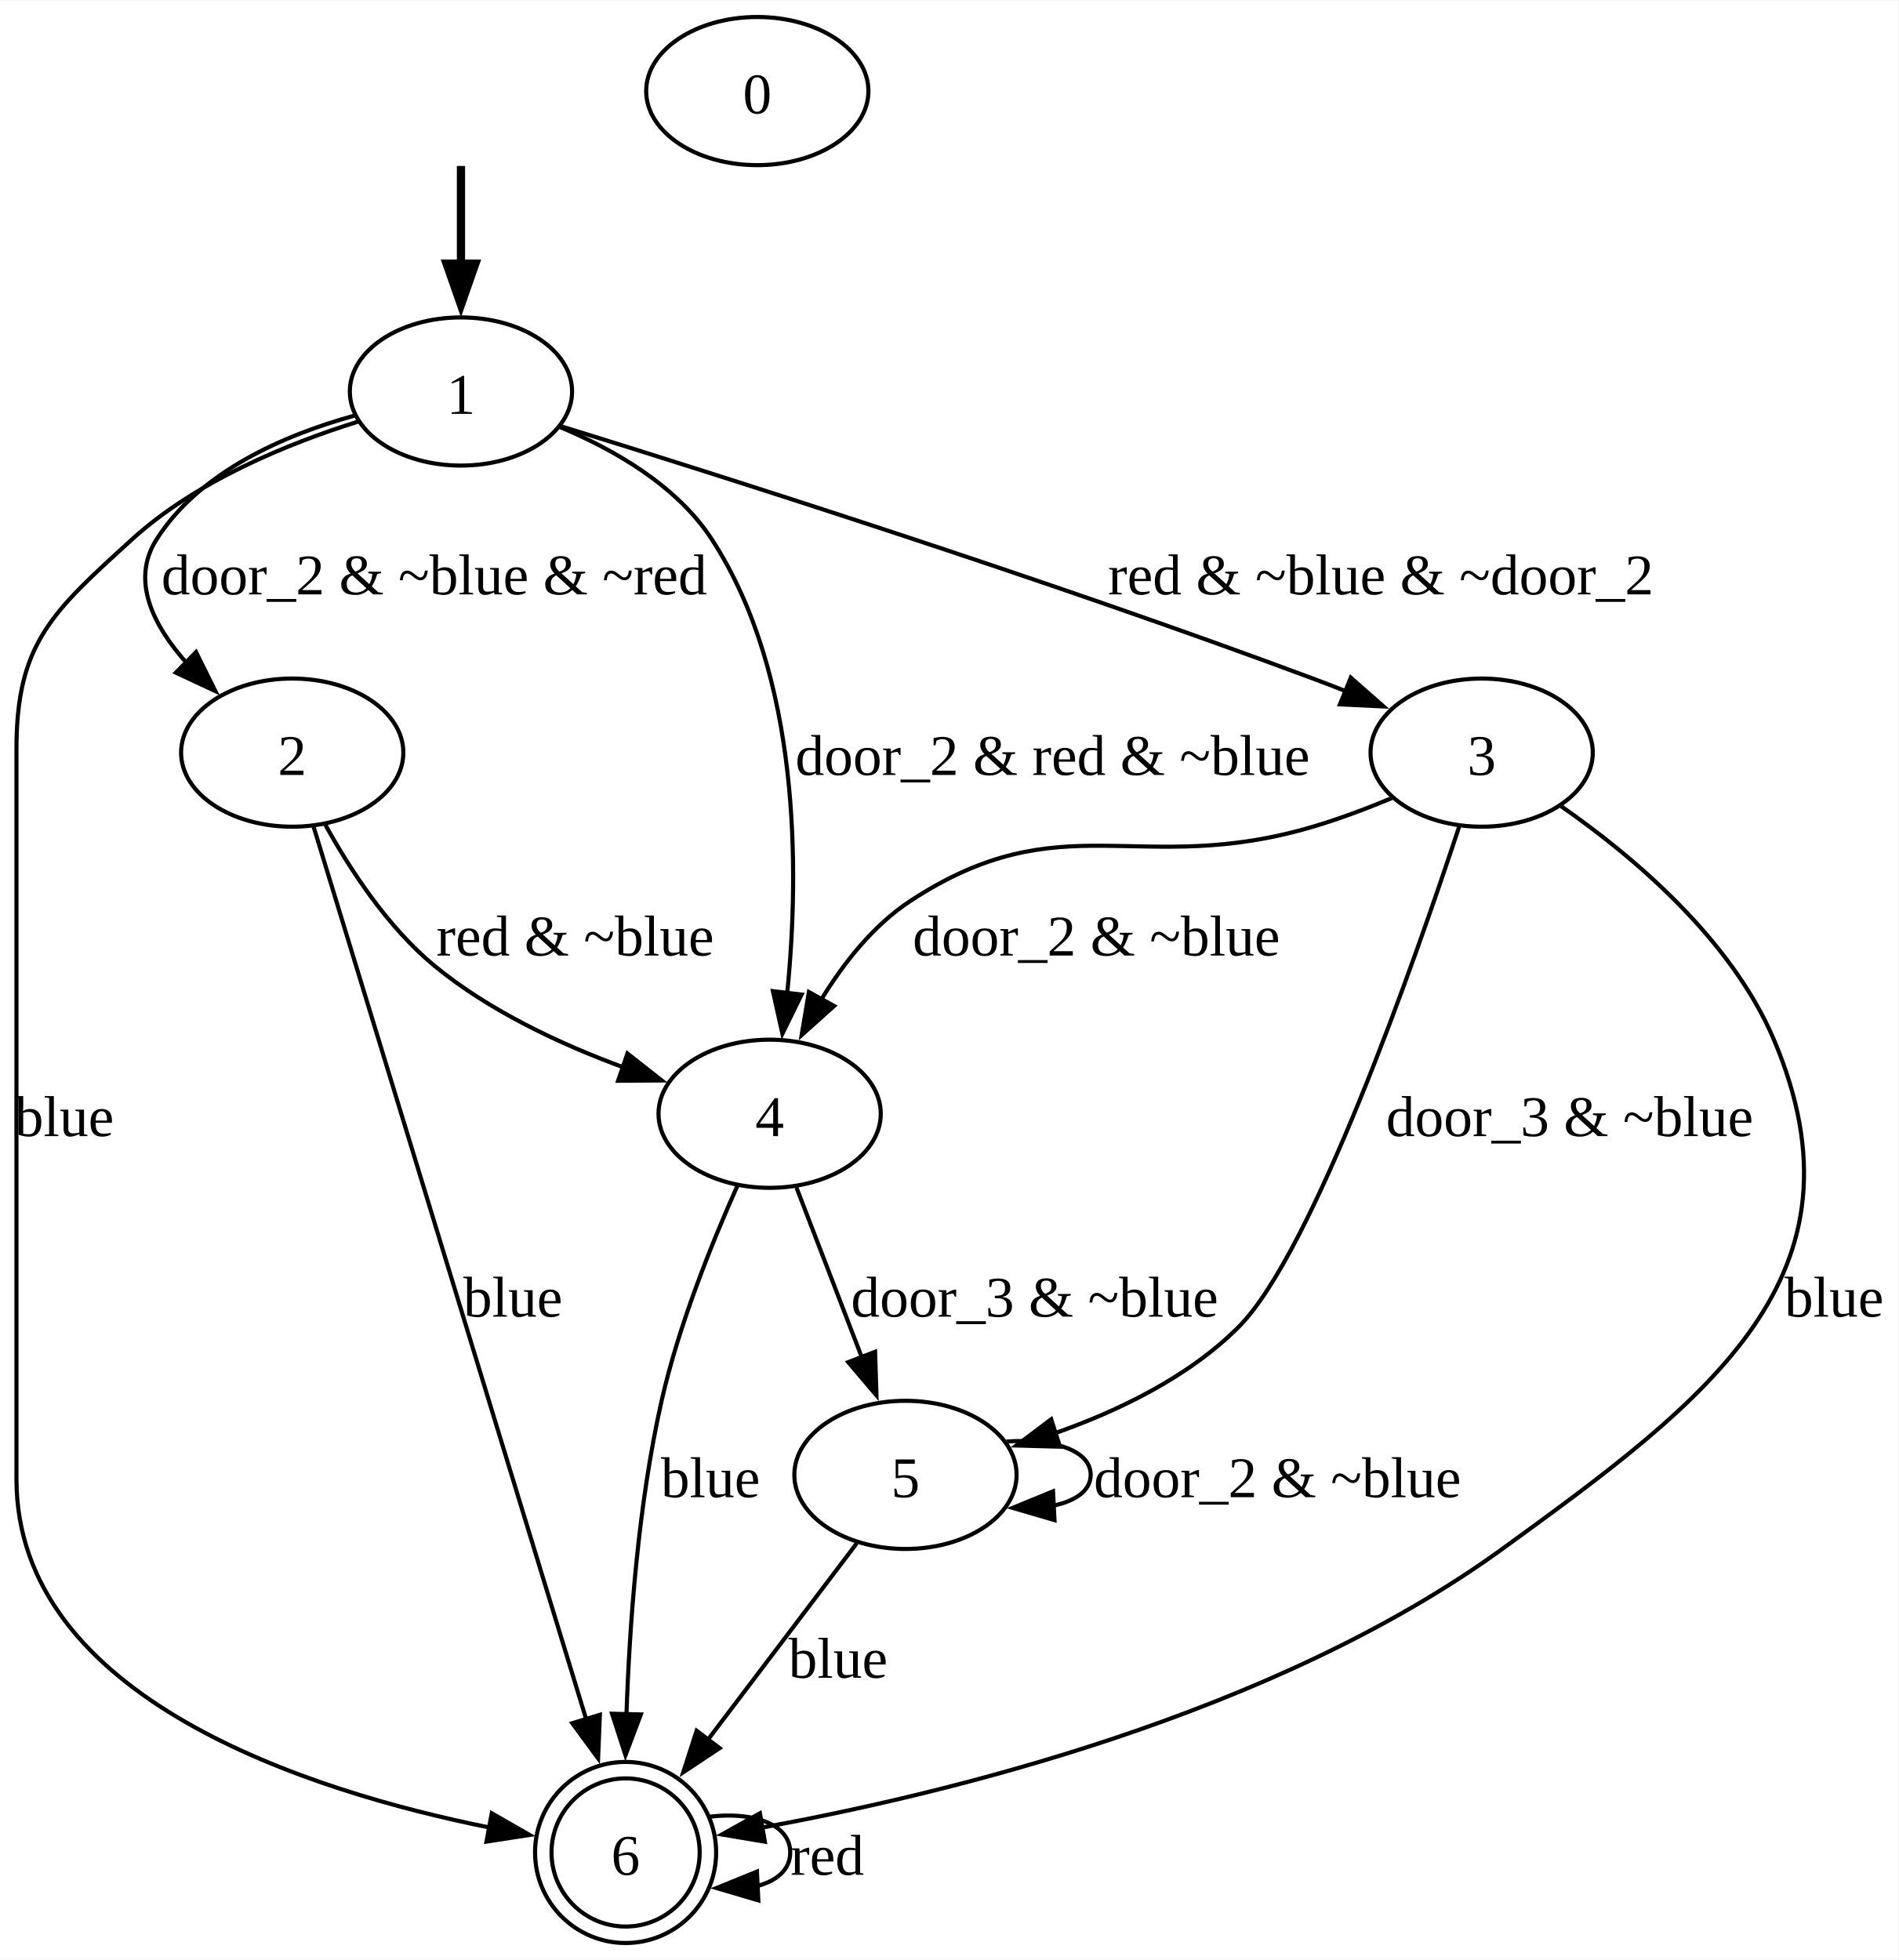
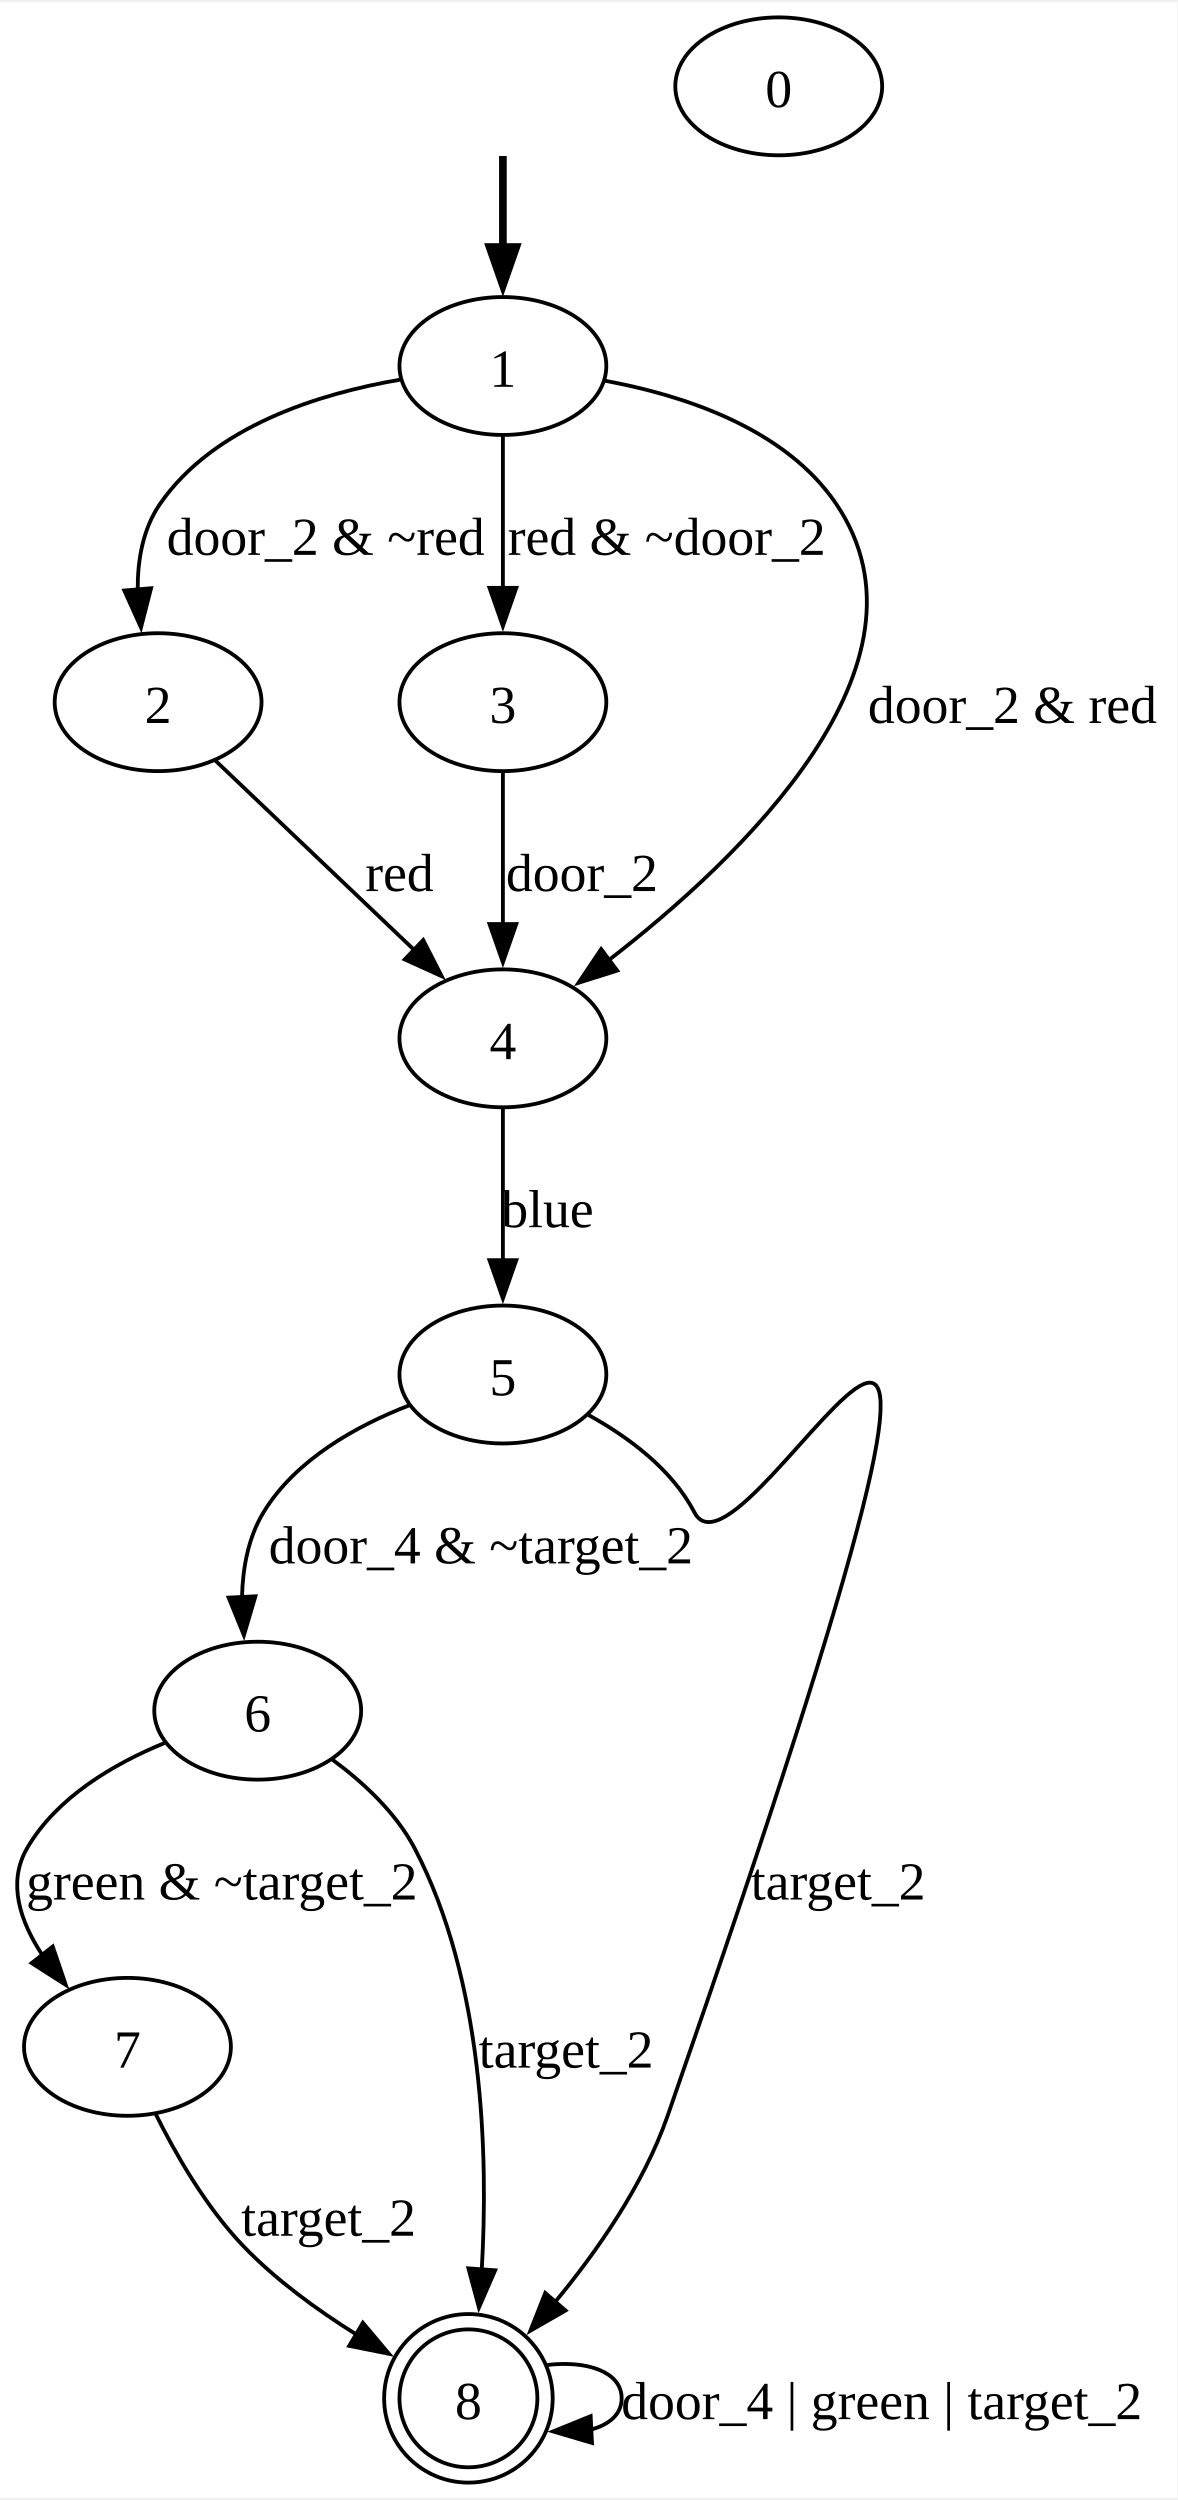
- <svg xmlns="http://www.w3.org/2000/svg" width="461pt" height="476pt" viewBox="0.00 0.00 461.25 476.00">
-   <g id="graph0" class="graph" transform="scale(1 1) rotate(0) translate(4 472)">
-     <polygon fill="white" stroke="none" points="-4,4 -4,-472 457.25,-472 457.25,4 -4,4" />
+ <svg xmlns="http://www.w3.org/2000/svg" width="307pt" height="652pt" viewBox="0.00 0.00 307.27 651.50">
+   <g id="graph0" class="graph" transform="scale(1 1) rotate(0) translate(4 647.5)">
+     <polygon fill="white" stroke="none" points="-4,4 -4,-647.5 303.27,-647.5 303.27,4 -4,4" />
    <g id="node1" class="node">
</g>
    <g id="node3" class="node">
-       <ellipse fill="none" stroke="black" cx="108" cy="-377" rx="27" ry="18" />
-       <text text-anchor="middle" x="108" y="-371.57" font-family="Times New Roman,serif" font-size="14.00">1</text>
+       <ellipse fill="none" stroke="black" cx="127.27" cy="-552.5" rx="27" ry="18" />
+       <text text-anchor="middle" x="127.27" y="-547.08" font-family="Times New Roman,serif" font-size="14.00">1</text>
    </g>
    <g id="edge1" class="edge">
-       <path fill="none" stroke="black" stroke-width="2" d="M108,-431.81C108,-424.23 108,-415.1 108,-406.54" />
-       <polygon fill="black" stroke="black" stroke-width="2" points="111.5,-408.06 108,-398.06 104.5,-408.06 111.5,-408.06" />
+       <path fill="none" stroke="black" stroke-width="2" d="M127.27,-607.31C127.27,-599.73 127.27,-590.6 127.27,-582.04" />
+       <polygon fill="black" stroke="black" stroke-width="2" points="130.77,-583.56 127.27,-573.56 123.77,-583.56 130.77,-583.56" />
    </g>
    <g id="node2" class="node">
-       <ellipse fill="none" stroke="black" cx="180" cy="-450" rx="27" ry="18" />
-       <text text-anchor="middle" x="180" y="-444.57" font-family="Times New Roman,serif" font-size="14.00">0</text>
+       <ellipse fill="none" stroke="black" cx="199.27" cy="-625.5" rx="27" ry="18" />
+       <text text-anchor="middle" x="199.27" y="-620.08" font-family="Times New Roman,serif" font-size="14.00">0</text>
    </g>
    <g id="node4" class="node">
-       <ellipse fill="none" stroke="black" cx="67" cy="-289.25" rx="27" ry="18" />
-       <text text-anchor="middle" x="67" y="-283.82" font-family="Times New Roman,serif" font-size="14.00">2</text>
+       <ellipse fill="none" stroke="black" cx="37.27" cy="-464.75" rx="27" ry="18" />
+       <text text-anchor="middle" x="37.27" y="-459.32" font-family="Times New Roman,serif" font-size="14.00">2</text>
+     </g>
+     <g id="edge12" class="edge">
+       <path fill="none" stroke="black" d="M100.41,-548.92C79.52,-545.35 51.79,-536.82 37.77,-516.5 33.32,-510.05 31.9,-501.95 31.95,-494.13" />
+       <polygon fill="black" stroke="black" points="35.43,-494.49 32.8,-484.23 28.45,-493.89 35.43,-494.49" />
+       <text text-anchor="middle" x="81.02" y="-503.2" font-family="Times New Roman,serif" font-size="14.00">door_2 &amp; ~red</text>
+     </g>
+     <g id="node5" class="node">
+       <ellipse fill="none" stroke="black" cx="127.27" cy="-464.75" rx="27" ry="18" />
+       <text text-anchor="middle" x="127.27" y="-459.32" font-family="Times New Roman,serif" font-size="14.00">3</text>
+     </g>
+     <g id="edge4" class="edge">
+       <path fill="none" stroke="black" d="M127.27,-534.15C127.27,-522.76 127.27,-507.59 127.27,-494.43" />
+       <polygon fill="black" stroke="black" points="130.77,-494.59 127.27,-484.59 123.77,-494.59 130.77,-494.59" />
+       <text text-anchor="middle" x="170.02" y="-503.2" font-family="Times New Roman,serif" font-size="14.00">red &amp; ~door_2</text>
+     </g>
+     <g id="node6" class="node">
+       <ellipse fill="none" stroke="black" cx="127.27" cy="-377" rx="27" ry="18" />
+       <text text-anchor="middle" x="127.27" y="-371.57" font-family="Times New Roman,serif" font-size="14.00">4</text>
+     </g>
+     <g id="edge6" class="edge">
+       <path fill="none" stroke="black" d="M153.87,-548.65C174.18,-544.93 200.87,-536.33 214.27,-516.5 242.51,-474.71 189.67,-424.23 154.68,-397.24" />
+       <polygon fill="black" stroke="black" points="157.11,-394.69 147.01,-391.5 152.92,-400.29 157.11,-394.69" />
+       <text text-anchor="middle" x="260.27" y="-459.32" font-family="Times New Roman,serif" font-size="14.00">door_2 &amp; red</text>
    </g>
    <g id="edge7" class="edge">
-       <path fill="none" stroke="black" d="M82.01,-371.11C65.18,-366.45 44.49,-357.57 34,-341 27.71,-331.07 33.21,-320.14 41.4,-310.97" />
-       <polygon fill="black" stroke="black" points="43.63,-313.68 48.33,-304.19 38.73,-308.68 43.63,-313.68" />
-       <text text-anchor="middle" x="101.5" y="-327.7" font-family="Times New Roman,serif" font-size="14.00">door_2 &amp; ~blue &amp; ~red</text>
+       <path fill="none" stroke="black" d="M52.13,-449.59C66.33,-436.06 87.94,-415.47 104.35,-399.84" />
+       <polygon fill="black" stroke="black" points="106.47,-402.66 111.29,-393.22 101.64,-397.59 106.47,-402.66" />
+       <text text-anchor="middle" x="100.27" y="-415.45" font-family="Times New Roman,serif" font-size="14.00">red</text>
    </g>
-     <g id="node5" class="node">
-       <ellipse fill="none" stroke="black" cx="356" cy="-289.25" rx="27" ry="18" />
-       <text text-anchor="middle" x="356" y="-283.82" font-family="Times New Roman,serif" font-size="14.00">3</text>
+     <g id="edge5" class="edge">
+       <path fill="none" stroke="black" d="M127.27,-446.4C127.27,-435.01 127.27,-419.84 127.27,-406.68" />
+       <polygon fill="black" stroke="black" points="130.77,-406.84 127.27,-396.84 123.77,-406.84 130.77,-406.84" />
+       <text text-anchor="middle" x="147.9" y="-415.45" font-family="Times New Roman,serif" font-size="14.00">door_2</text>
+     </g>
+     <g id="node7" class="node">
+       <ellipse fill="none" stroke="black" cx="127.27" cy="-289.25" rx="27" ry="18" />
+       <text text-anchor="middle" x="127.27" y="-283.82" font-family="Times New Roman,serif" font-size="14.00">5</text>
+     </g>
+     <g id="edge11" class="edge">
+       <path fill="none" stroke="black" d="M127.27,-358.65C127.27,-347.26 127.27,-332.09 127.27,-318.93" />
+       <polygon fill="black" stroke="black" points="130.77,-319.09 127.27,-309.09 123.77,-319.09 130.77,-319.09" />
+       <text text-anchor="middle" x="138.9" y="-327.7" font-family="Times New Roman,serif" font-size="14.00">blue</text>
+     </g>
+     <g id="node8" class="node">
+       <ellipse fill="none" stroke="black" cx="63.27" cy="-201.5" rx="27" ry="18" />
+       <text text-anchor="middle" x="63.27" y="-196.07" font-family="Times New Roman,serif" font-size="14.00">6</text>
+     </g>
+     <g id="edge3" class="edge">
+       <path fill="none" stroke="black" d="M102.84,-281.21C89.14,-275.89 73.15,-267.08 64.77,-253.25 60.81,-246.72 59.36,-238.8 59.17,-231.17" />
+       <polygon fill="black" stroke="black" points="62.67,-231.35 59.67,-221.19 55.68,-231.01 62.67,-231.35" />
+       <text text-anchor="middle" x="121.52" y="-239.95" font-family="Times New Roman,serif" font-size="14.00">door_4 &amp; ~target_2</text>
+     </g>
+     <g id="node10" class="node">
+       <ellipse fill="none" stroke="black" cx="118.27" cy="-22" rx="18" ry="18" />
+       <ellipse fill="none" stroke="black" cx="118.27" cy="-22" rx="22" ry="22" />
+       <text text-anchor="middle" x="118.27" y="-16.57" font-family="Times New Roman,serif" font-size="14.00">8</text>
    </g>
    <g id="edge13" class="edge">
-       <path fill="none" stroke="black" d="M132.42,-368.52C171.34,-356.46 249.71,-331.59 315,-307.25 317.65,-306.26 320.39,-305.21 323.13,-304.12" />
-       <polygon fill="black" stroke="black" points="324.2,-307.47 332.16,-300.47 321.57,-300.98 324.2,-307.47" />
-       <text text-anchor="middle" x="331.5" y="-327.7" font-family="Times New Roman,serif" font-size="14.00">red &amp; ~blue &amp; ~door_2</text>
+       <path fill="none" stroke="black" d="M149.64,-278.66C160.04,-272.92 171.4,-264.53 177.27,-253.25 190.92,-227.04 283.55,-421.21 170.27,-95.75 164.01,-77.76 151.81,-60.31 140.79,-47" />
+       <polygon fill="black" stroke="black" points="143.62,-44.93 134.44,-39.65 138.33,-49.5 143.62,-44.93" />
+       <text text-anchor="middle" x="214.77" y="-152.2" font-family="Times New Roman,serif" font-size="14.00">target_2</text>
    </g>
-     <g id="node6" class="node">
-       <ellipse fill="none" stroke="black" cx="183" cy="-201.5" rx="27" ry="18" />
-       <text text-anchor="middle" x="183" y="-196.07" font-family="Times New Roman,serif" font-size="14.00">4</text>
+     <g id="node9" class="node">
+       <ellipse fill="none" stroke="black" cx="29.27" cy="-113.75" rx="27" ry="18" />
+       <text text-anchor="middle" x="29.27" y="-108.33" font-family="Times New Roman,serif" font-size="14.00">7</text>
    </g>
-     <g id="edge15" class="edge">
-       <path fill="none" stroke="black" d="M132.12,-368.33C145.25,-362.86 160.5,-354.11 169,-341 190.5,-307.85 190.25,-260.56 187.26,-230.71" />
-       <polygon fill="black" stroke="black" points="190.76,-230.46 186.1,-220.95 183.8,-231.29 190.76,-230.46" />
-       <text text-anchor="middle" x="251.75" y="-283.82" font-family="Times New Roman,serif" font-size="14.00">door_2 &amp; red &amp; ~blue</text>
+     <g id="edge2" class="edge">
+       <path fill="none" stroke="black" d="M38.94,-193.06C25.81,-187.67 10.74,-178.92 3.02,-165.5 -2.14,-156.53 1.26,-146.45 7.1,-137.65" />
+       <polygon fill="black" stroke="black" points="9.76,-139.94 13.18,-129.91 4.25,-135.61 9.76,-139.94" />
+       <text text-anchor="middle" x="53.9" y="-152.2" font-family="Times New Roman,serif" font-size="14.00">green &amp; ~target_2</text>
    </g>
-     <g id="node8" class="node">
-       <ellipse fill="none" stroke="black" cx="148" cy="-22" rx="18" ry="18" />
-       <ellipse fill="none" stroke="black" cx="148" cy="-22" rx="22" ry="22" />
-       <text text-anchor="middle" x="148" y="-16.57" font-family="Times New Roman,serif" font-size="14.00">6</text>
-     </g>
-     <g id="edge4" class="edge">
-       <path fill="none" stroke="black" d="M82.9,-369.65C65.82,-364.3 43.57,-355.2 28,-341 8.97,-323.64 0,-316.01 0,-290.25 0,-290.25 0,-290.25 0,-112.75 0,-59.35 71.32,-36.84 114.94,-28.06" />
-       <polygon fill="black" stroke="black" points="115.48,-31.52 124.67,-26.26 114.2,-24.64 115.48,-31.52" />
-       <text text-anchor="middle" x="11.62" y="-196.07" font-family="Times New Roman,serif" font-size="14.00">blue</text>
+     <g id="edge8" class="edge">
+       <path fill="none" stroke="black" d="M82.56,-188.87C90.66,-182.93 99.33,-174.96 104.27,-165.5 122.24,-131.06 123.49,-85.58 121.74,-55.36" />
+       <polygon fill="black" stroke="black" points="125.25,-55.42 121.02,-45.7 118.27,-55.93 125.25,-55.42" />
+       <text text-anchor="middle" x="143.77" y="-108.33" font-family="Times New Roman,serif" font-size="14.00">target_2</text>
    </g>
    <g id="edge9" class="edge">
-       <path fill="none" stroke="black" d="M75,-271.81C81.02,-260.87 90.16,-246.86 101.5,-237.5 114.88,-226.46 132.27,-218.36 147.55,-212.75" />
-       <polygon fill="black" stroke="black" points="148.45,-216.14 156.78,-209.59 146.18,-209.52 148.45,-216.14" />
-       <text text-anchor="middle" x="135.75" y="-239.95" font-family="Times New Roman,serif" font-size="14.00">red &amp; ~blue</text>
-     </g>
-     <g id="edge6" class="edge">
-       <path fill="none" stroke="black" d="M72.19,-271.25C85.55,-227.5 121.28,-110.49 138.49,-54.16" />
-       <polygon fill="black" stroke="black" points="141.75,-55.45 141.32,-44.87 135.05,-53.41 141.75,-55.45" />
-       <text text-anchor="middle" x="120.62" y="-152.2" font-family="Times New Roman,serif" font-size="14.00">blue</text>
-     </g>
-     <g id="edge14" class="edge">
-       <path fill="none" stroke="black" d="M334.18,-278.2C328.07,-275.66 321.35,-273.13 315,-271.25 272.64,-258.72 254.21,-277.44 217.25,-253.25 208.2,-247.33 200.94,-238.1 195.47,-229.13" />
-       <polygon fill="black" stroke="black" points="198.67,-227.69 190.78,-220.62 192.54,-231.07 198.67,-227.69" />
-       <text text-anchor="middle" x="262.38" y="-239.95" font-family="Times New Roman,serif" font-size="14.00">door_2 &amp; ~blue</text>
-     </g>
-     <g id="node7" class="node">
-       <ellipse fill="none" stroke="black" cx="216" cy="-113.75" rx="27" ry="18" />
-       <text text-anchor="middle" x="216" y="-108.33" font-family="Times New Roman,serif" font-size="14.00">5</text>
-     </g>
-     <g id="edge8" class="edge">
-       <path fill="none" stroke="black" d="M350.52,-271.23C339.67,-238.36 314.93,-167.77 297,-149.75 284.83,-137.52 267.68,-129.27 252.3,-123.87" />
-       <polygon fill="black" stroke="black" points="253.54,-120.6 242.95,-120.89 251.41,-127.26 253.54,-120.6" />
-       <text text-anchor="middle" x="377.38" y="-196.07" font-family="Times New Roman,serif" font-size="14.00">door_3 &amp; ~blue</text>
-     </g>
-     <g id="edge12" class="edge">
-       <path fill="none" stroke="black" d="M375.26,-276.26C392.48,-264.28 416.56,-244.15 427,-219.5 451.32,-162.11 411.46,-132.35 361,-95.75 305.37,-55.4 225.64,-36.15 181.19,-28.06" />
-       <polygon fill="black" stroke="black" points="181.84,-24.62 171.39,-26.37 180.64,-31.52 181.84,-24.62" />
-       <text text-anchor="middle" x="441.62" y="-152.2" font-family="Times New Roman,serif" font-size="14.00">blue</text>
+       <path fill="none" stroke="black" d="M36.54,-96.4C41.81,-85.78 49.68,-72.09 59.27,-62 67.84,-52.99 78.86,-45.01 89.05,-38.65" />
+       <polygon fill="black" stroke="black" points="90.72,-41.73 97.54,-33.62 87.15,-35.7 90.72,-41.73" />
+       <text text-anchor="middle" x="81.77" y="-64.45" font-family="Times New Roman,serif" font-size="14.00">target_2</text>
    </g>
    <g id="edge10" class="edge">
-       <path fill="none" stroke="black" d="M189.52,-183.56C194.04,-171.81 200.16,-155.91 205.38,-142.35" />
-       <polygon fill="black" stroke="black" points="208.62,-143.66 208.95,-133.07 202.09,-141.14 208.62,-143.66" />
-       <text text-anchor="middle" x="247.38" y="-152.2" font-family="Times New Roman,serif" font-size="14.00">door_3 &amp; ~blue</text>
-     </g>
-     <g id="edge3" class="edge">
-       <path fill="none" stroke="black" d="M175.15,-183.96C169.04,-170.29 160.92,-150.19 156.75,-131.75 151.04,-106.5 148.93,-77.21 148.21,-55.39" />
-       <polygon fill="black" stroke="black" points="151.71,-55.54 147.97,-45.63 144.71,-55.71 151.71,-55.54" />
-       <text text-anchor="middle" x="168.62" y="-108.33" font-family="Times New Roman,serif" font-size="14.00">blue</text>
-     </g>
-     <g id="edge2" class="edge">
-       <path fill="none" stroke="black" d="M240.53,-121.85C251.51,-122.62 261,-119.92 261,-113.75 261,-109.89 257.29,-107.39 251.83,-106.25" />
-       <polygon fill="black" stroke="black" points="252.21,-102.76 242.04,-105.73 251.85,-109.75 252.21,-102.76" />
-       <text text-anchor="middle" x="306.38" y="-108.33" font-family="Times New Roman,serif" font-size="14.00">door_2 &amp; ~blue</text>
-     </g>
-     <g id="edge5" class="edge">
-       <path fill="none" stroke="black" d="M204.16,-97.12C194.2,-83.97 179.75,-64.9 168,-49.4" />
-       <polygon fill="black" stroke="black" points="170.84,-47.35 162.02,-41.5 165.26,-51.58 170.84,-47.35" />
-       <text text-anchor="middle" x="199.62" y="-64.45" font-family="Times New Roman,serif" font-size="14.00">blue</text>
-     </g>
-     <g id="edge11" class="edge">
-       <path fill="none" stroke="black" d="M168.58,-30.71C178.84,-31.92 188,-29.01 188,-22 188,-17.84 184.77,-15.12 180,-13.85" />
-       <polygon fill="black" stroke="black" points="180.25,-10.36 170.09,-13.36 179.91,-17.35 180.25,-10.36" />
-       <text text-anchor="middle" x="197" y="-16.57" font-family="Times New Roman,serif" font-size="14.00">red</text>
+       <path fill="none" stroke="black" d="M138.85,-30.71C149.11,-31.92 158.27,-29.01 158.27,-22 158.27,-17.84 155.04,-15.12 150.27,-13.85" />
+       <polygon fill="black" stroke="black" points="150.52,-10.36 140.36,-13.36 150.18,-17.35 150.52,-10.36" />
+       <text text-anchor="middle" x="226.15" y="-16.57" font-family="Times New Roman,serif" font-size="14.00">door_4 | green | target_2</text>
    </g>
  </g>
</svg>
